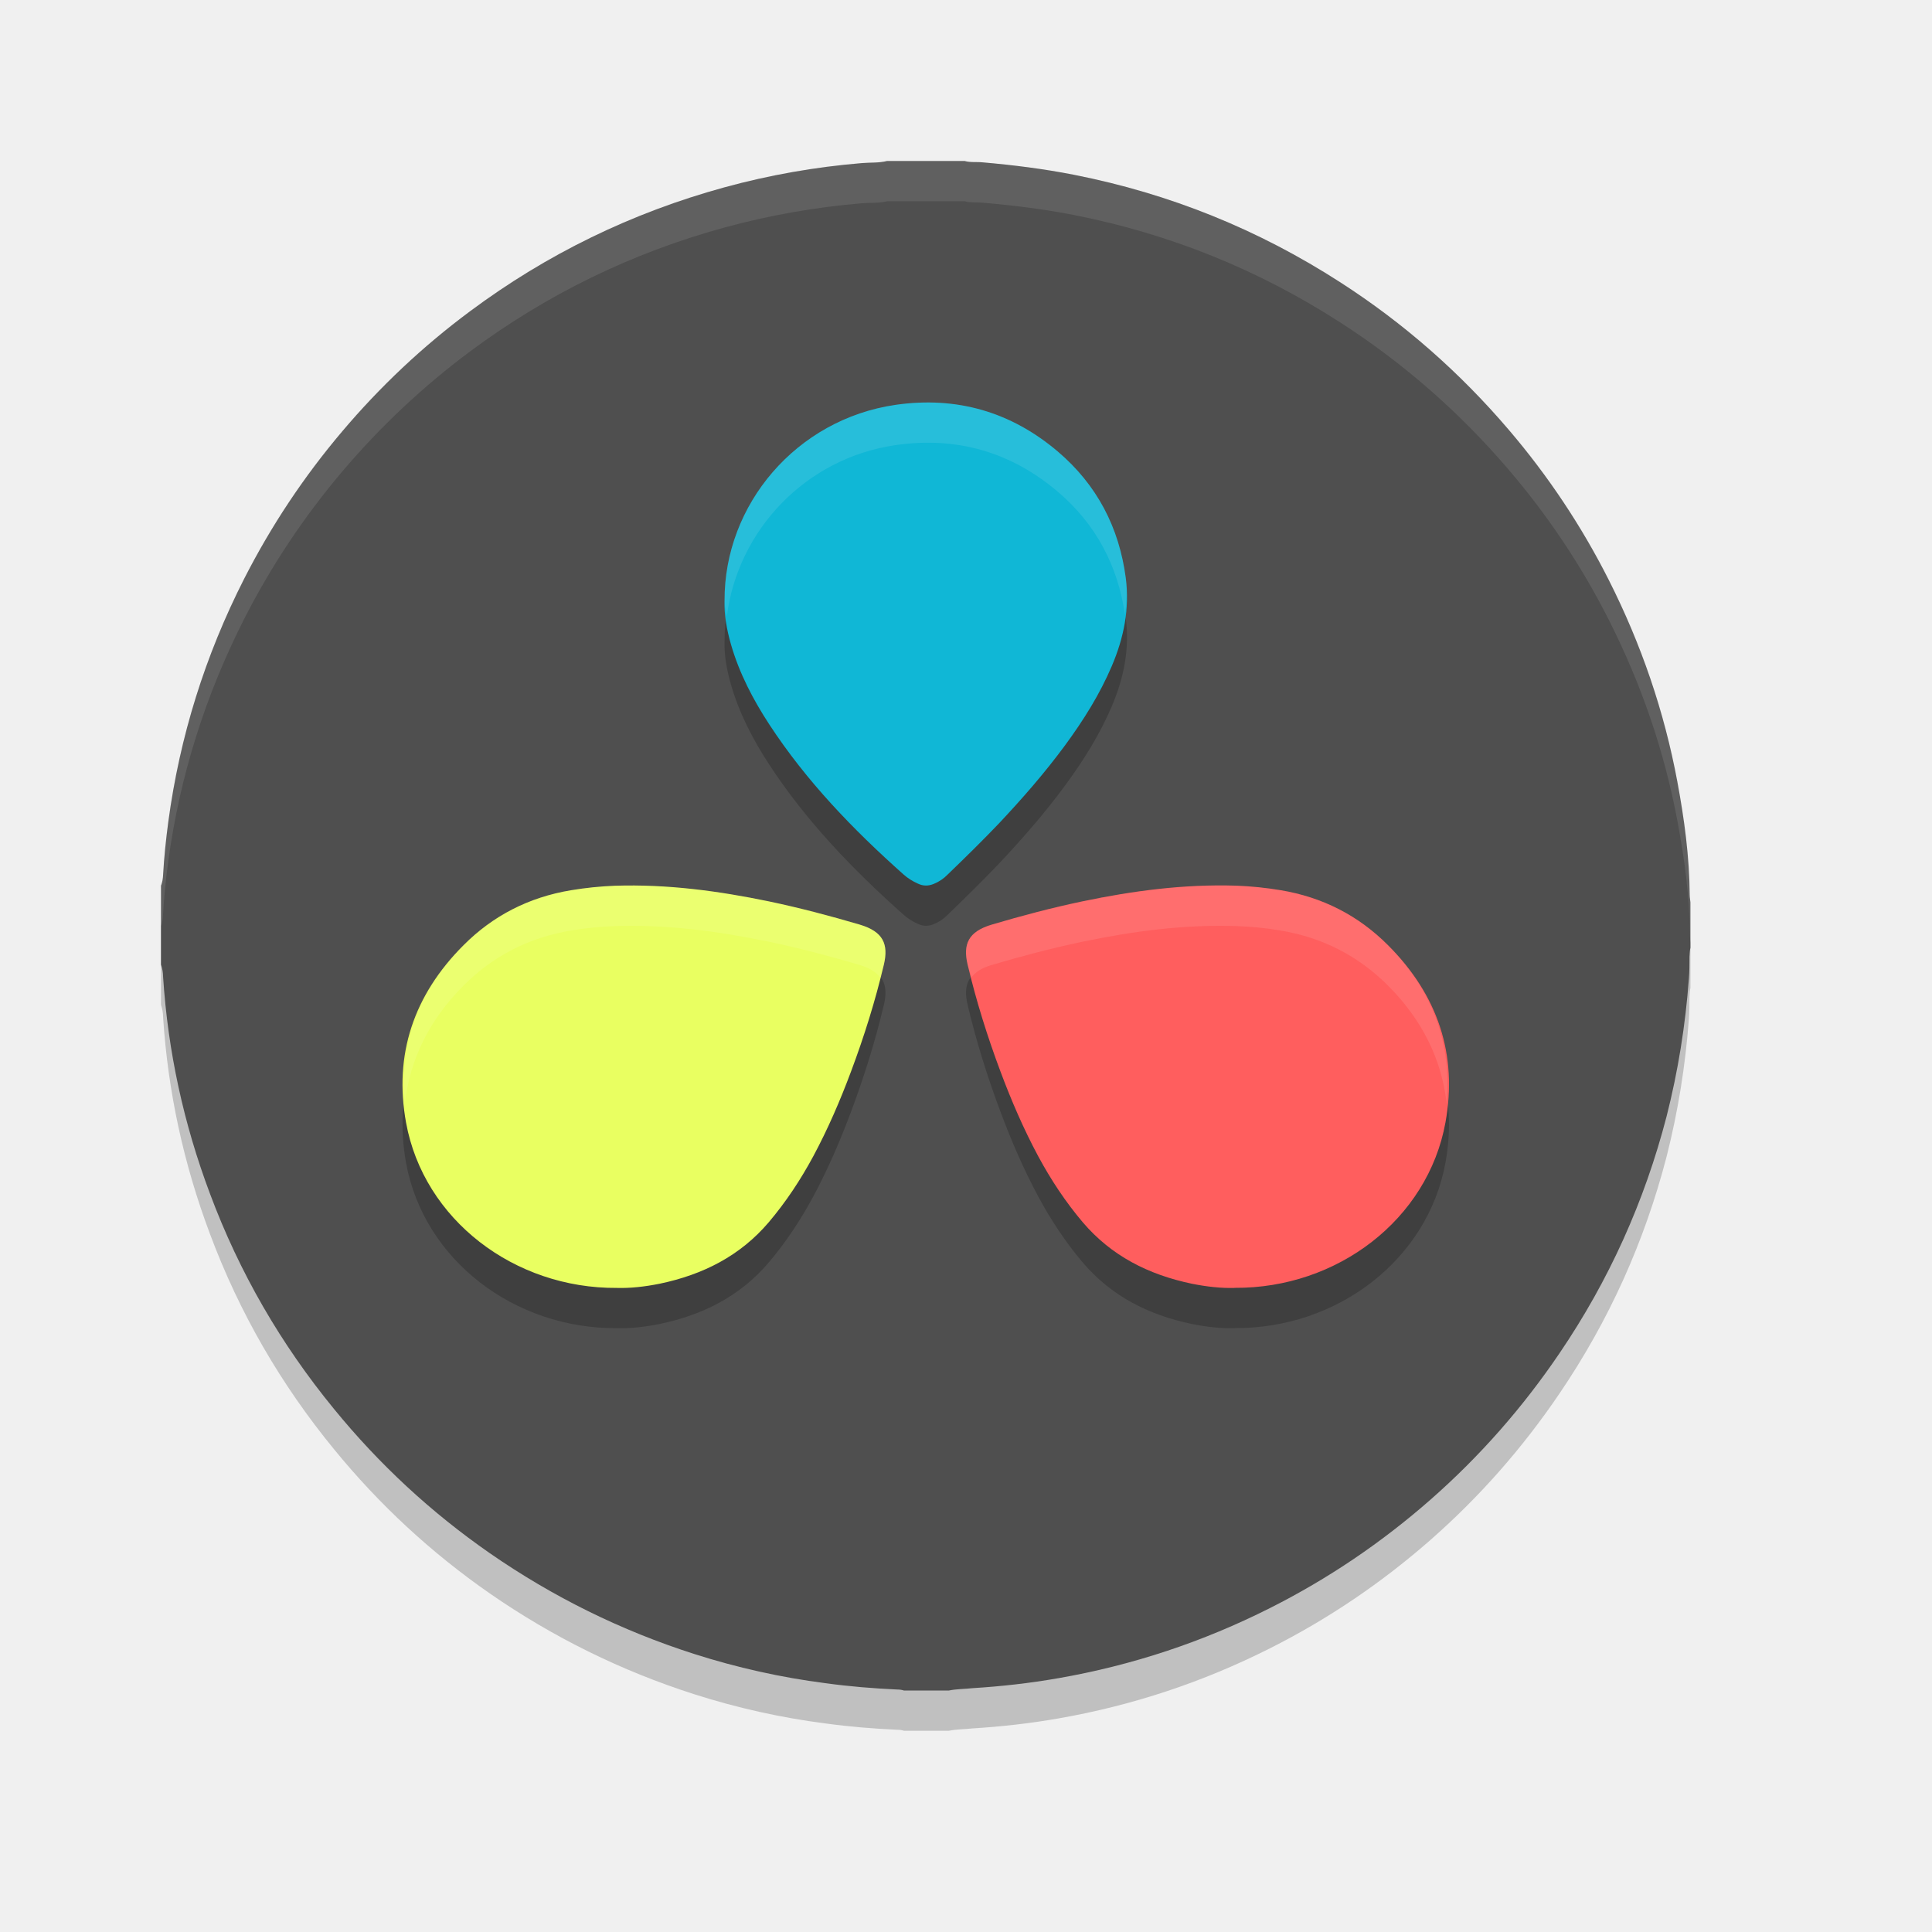
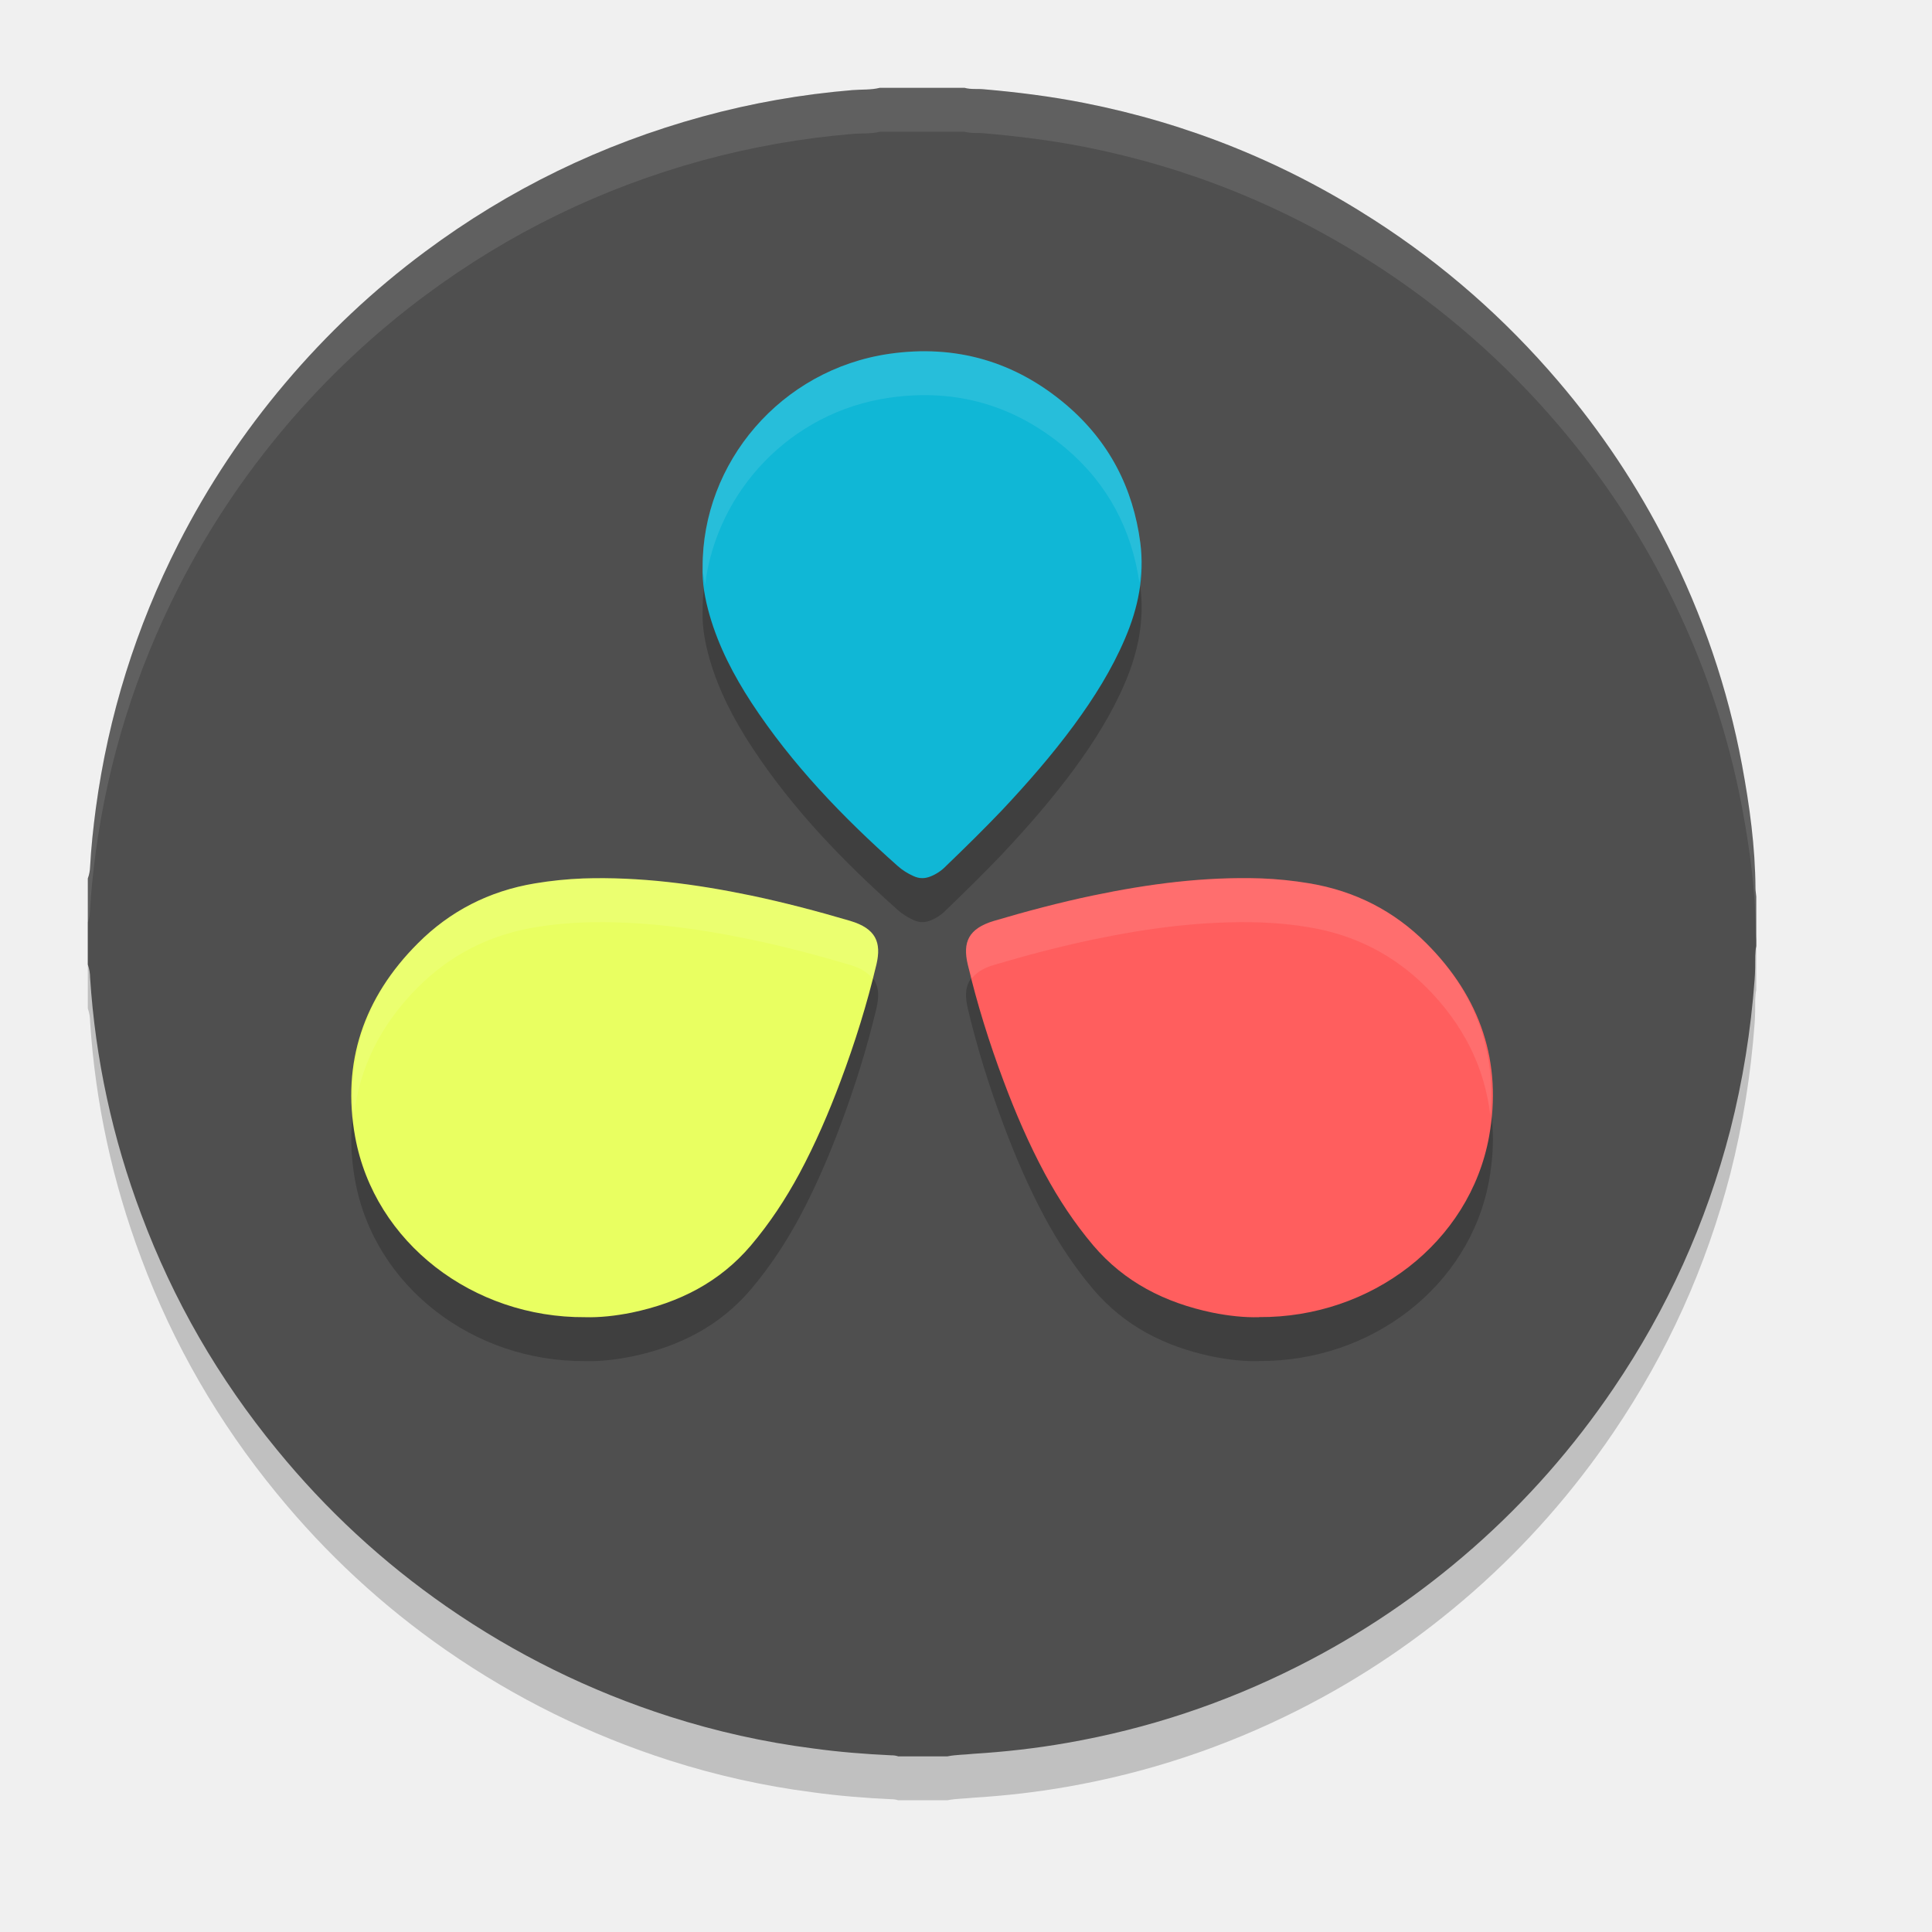
- <svg xmlns="http://www.w3.org/2000/svg" width="24" height="24" version="1.1">
-   <path style="opacity:0.2" d="m 11.791,21.5 -0.563,0 c -0.026,-0.009 -0.052,-0.012 -0.079,-0.012 C 10.848,21.474 10.549,21.45 10.253,21.409 9.7,21.338 9.155,21.216 8.626,21.047 7.716,20.756 6.869,20.338 6.084,19.794 5.356,19.288 4.712,18.692 4.151,18.005 3.489,17.198 2.974,16.308 2.609,15.33 2.282,14.461 2.086,13.562 2.026,12.634 2.026,12.584 2.017,12.533 2,12.483 L 2,11.503 C 2.017,11.459 2.024,11.414 2.026,11.369 2.038,11.147 2.062,10.925 2.091,10.706 2.234,9.646 2.549,8.642 3.033,7.69 3.368,7.033 3.773,6.423 4.251,5.859 4.723,5.301 5.253,4.802 5.84,4.366 6.797,3.654 7.85,3.142 9,2.827 9.558,2.674 10.129,2.574 10.706,2.526 c 0.103,-0.009 0.21,0 0.313,-0.026 l 0.964,0 c 0.074,0.021 0.15,0.009 0.224,0.017 0.382,0.033 0.762,0.081 1.138,0.155 1.186,0.234 2.286,0.678 3.303,1.334 0.79,0.508 1.487,1.121 2.096,1.835 0.489,0.573 0.904,1.196 1.243,1.868 0.401,0.795 0.687,1.627 0.85,2.503 0.086,0.463 0.15,0.931 0.153,1.403 0,0.031 0.007,0.065 0.009,0.095 l 0,0.563 c -0.009,0.036 -0.009,0.074 -0.012,0.112 0,0.091 0,0.182 -0.007,0.272 -0.043,0.578 -0.134,1.148 -0.277,1.711 -0.274,1.057 -0.716,2.038 -1.33,2.942 -0.456,0.673 -0.988,1.279 -1.599,1.816 -0.609,0.535 -1.275,0.986 -1.998,1.35 -0.833,0.42 -1.709,0.711 -2.628,0.871 -0.353,0.062 -0.709,0.102 -1.067,0.124 -0.094,0.011 -0.195,0.009 -0.293,0.029 z" />
-   <path style="fill:#4f4f4f" d="m 11.791,21 -0.563,0 c -0.026,-0.009 -0.052,-0.012 -0.079,-0.012 C 10.848,20.974 10.549,20.95 10.253,20.909 9.7,20.838 9.155,20.716 8.626,20.547 7.716,20.256 6.869,19.838 6.084,19.294 5.356,18.788 4.712,18.192 4.151,17.505 3.489,16.698 2.974,15.808 2.609,14.83 2.282,13.961 2.086,13.062 2.026,12.134 2.026,12.084 2.017,12.033 2,11.983 L 2,11.003 C 2.017,10.959 2.024,10.914 2.026,10.869 2.038,10.647 2.062,10.425 2.091,10.206 2.234,9.146 2.549,8.142 3.033,7.19 3.368,6.533 3.773,5.923 4.251,5.359 4.723,4.801 5.253,4.302 5.84,3.866 6.797,3.154 7.85,2.642 9,2.327 9.558,2.174 10.129,2.074 10.706,2.026 c 0.103,-0.009 0.21,0 0.313,-0.026 l 0.964,0 c 0.074,0.021 0.15,0.009 0.224,0.017 0.382,0.033 0.762,0.081 1.138,0.155 1.186,0.234 2.286,0.678 3.303,1.334 0.79,0.508 1.487,1.121 2.096,1.835 0.489,0.573 0.904,1.196 1.243,1.868 0.401,0.795 0.687,1.627 0.85,2.503 0.086,0.463 0.15,0.931 0.153,1.403 0,0.031 0.007,0.065 0.009,0.095 l 0,0.563 c -0.009,0.036 -0.009,0.074 -0.012,0.112 0,0.091 0,0.182 -0.007,0.272 -0.043,0.578 -0.134,1.148 -0.277,1.711 -0.274,1.057 -0.716,2.038 -1.33,2.942 -0.456,0.673 -0.988,1.279 -1.599,1.816 -0.609,0.535 -1.275,0.986 -1.998,1.35 -0.833,0.42 -1.709,0.711 -2.628,0.871 -0.353,0.062 -0.709,0.102 -1.067,0.124 -0.094,0.011 -0.195,0.009 -0.293,0.029 z" />
-   <path style="opacity:0.2" d="m 7.664,16.499 c 0.163,0.005 0.346,-0.015 0.53,-0.052 0.542,-0.113 1.002,-0.348 1.356,-0.764 0.215,-0.254 0.396,-0.529 0.552,-0.818 0.183,-0.341 0.336,-0.696 0.47,-1.055 0.163,-0.435 0.302,-0.879 0.408,-1.328 0.059,-0.252 -0.007,-0.409 -0.299,-0.496 C 10.31,11.877 9.936,11.778 9.555,11.698 8.924,11.567 8.288,11.482 7.64,11.503 c -0.183,0.007 -0.366,0.026 -0.547,0.056 -0.525,0.087 -0.97,0.317 -1.334,0.682 -0.621,0.62 -0.868,1.361 -0.715,2.204 0.22,1.206 1.344,2.063 2.62,2.054 z" />
-   <path style="fill:#e9ff61" d="m 7.664,15.999 c 0.163,0.005 0.346,-0.015 0.53,-0.052 0.542,-0.113 1.002,-0.348 1.356,-0.764 0.215,-0.254 0.396,-0.529 0.552,-0.818 0.183,-0.341 0.336,-0.696 0.47,-1.055 0.163,-0.435 0.302,-0.879 0.408,-1.328 0.059,-0.252 -0.007,-0.409 -0.299,-0.496 C 10.31,11.377 9.936,11.278 9.555,11.198 8.924,11.067 8.288,10.982 7.64,11.003 c -0.183,0.007 -0.366,0.026 -0.547,0.056 -0.525,0.087 -0.97,0.317 -1.334,0.682 -0.621,0.62 -0.868,1.361 -0.715,2.204 0.22,1.206 1.344,2.063 2.62,2.054 z" />
-   <path style="opacity:0.2" d="m 9.001,7.961 c -0.007,0.171 0.026,0.359 0.08,0.546 0.103,0.357 0.274,0.684 0.476,0.993 0.459,0.702 1.038,1.303 1.666,1.862 0.051,0.046 0.113,0.085 0.178,0.114 0.066,0.032 0.131,0.032 0.199,0.004 0.066,-0.027 0.124,-0.066 0.173,-0.117 0.218,-0.21 0.433,-0.421 0.64,-0.638 0.29,-0.309 0.567,-0.626 0.818,-0.967 0.227,-0.309 0.431,-0.633 0.581,-0.986 C 13.961,8.422 14.034,8.061 13.985,7.681 13.903,7.055 13.629,6.524 13.139,6.108 12.56,5.617 11.885,5.42 11.126,5.529 9.891,5.708 8.996,6.769 9.001,7.961 Z" />
-   <path style="fill:#10b7d6" d="m 9.001,7.461 c -0.007,0.171 0.026,0.359 0.08,0.546 0.103,0.357 0.274,0.684 0.476,0.993 0.459,0.702 1.038,1.303 1.666,1.862 0.051,0.046 0.113,0.085 0.178,0.114 0.066,0.032 0.131,0.032 0.199,0.004 0.066,-0.027 0.124,-0.066 0.173,-0.117 0.218,-0.21 0.433,-0.421 0.64,-0.638 0.29,-0.309 0.567,-0.626 0.818,-0.967 0.227,-0.309 0.431,-0.633 0.581,-0.986 C 13.961,7.922 14.034,7.561 13.985,7.181 13.903,6.555 13.629,6.024 13.139,5.608 12.56,5.117 11.885,4.92 11.126,5.029 9.891,5.208 8.996,6.269 9.001,7.461 Z" />
-   <path style="opacity:0.2" d="m 15.336,16.499 c -0.163,0.005 -0.346,-0.015 -0.53,-0.052 -0.542,-0.113 -1.002,-0.348 -1.356,-0.764 -0.215,-0.254 -0.396,-0.529 -0.552,-0.818 -0.183,-0.341 -0.336,-0.696 -0.47,-1.055 -0.163,-0.435 -0.302,-0.879 -0.408,-1.328 -0.059,-0.252 0.007,-0.409 0.299,-0.496 0.371,-0.11 0.745,-0.209 1.126,-0.289 0.631,-0.132 1.267,-0.216 1.915,-0.195 0.183,0.007 0.366,0.026 0.547,0.056 0.525,0.087 0.97,0.317 1.334,0.682 0.621,0.62 0.868,1.361 0.715,2.204 -0.22,1.206 -1.344,2.063 -2.62,2.054 z" />
-   <path style="fill:#ff5e5e" d="m 15.336,15.999 c -0.163,0.005 -0.346,-0.015 -0.53,-0.052 -0.542,-0.113 -1.002,-0.348 -1.356,-0.764 -0.215,-0.254 -0.396,-0.529 -0.552,-0.818 -0.183,-0.341 -0.336,-0.696 -0.47,-1.055 -0.163,-0.435 -0.302,-0.879 -0.408,-1.328 -0.059,-0.252 0.007,-0.409 0.299,-0.496 0.371,-0.11 0.745,-0.209 1.126,-0.289 0.631,-0.132 1.267,-0.216 1.915,-0.195 0.183,0.007 0.366,0.026 0.547,0.056 0.525,0.087 0.97,0.317 1.334,0.682 0.621,0.62 0.868,1.361 0.715,2.204 -0.22,1.206 -1.344,2.063 -2.62,2.054 z" />
-   <path style="opacity:0.1;fill:#ffffff" d="m 11.02,2 c -0.103,0.026 -0.21,0.016 -0.312,0.025 C 10.13,2.073 9.558,2.174 9,2.326 7.85,2.641 6.797,3.154 5.84,3.865 5.253,4.302 4.723,4.801 4.25,5.359 3.773,5.923 3.367,6.533 3.033,7.189 2.549,8.142 2.233,9.146 2.09,10.205 2.061,10.424 2.037,10.647 2.025,10.869 2.023,10.914 2.017,10.959 2,11.002 l 0,0.5 c 0.017,-0.043 0.023,-0.088 0.025,-0.133 0.012,-0.222 0.035,-0.445 0.064,-0.664 C 2.233,9.646 2.549,8.642 3.033,7.689 3.367,7.033 3.773,6.423 4.25,5.859 4.723,5.301 5.253,4.802 5.84,4.365 6.797,3.654 7.85,3.141 9,2.826 9.558,2.674 10.13,2.573 10.707,2.525 10.81,2.516 10.917,2.526 11.02,2.5 l 0.963,0 c 0.074,0.021 0.151,0.01 0.225,0.018 0.382,0.033 0.762,0.08 1.139,0.154 1.186,0.234 2.286,0.678 3.303,1.334 0.79,0.508 1.487,1.121 2.096,1.834 0.489,0.573 0.905,1.197 1.244,1.869 0.401,0.795 0.687,1.626 0.85,2.502 0.086,0.463 0.15,0.93 0.152,1.402 0,0.031 0.007,0.065 0.01,0.096 l 0,-0.5 c -0.002,-0.031 -0.01,-0.064 -0.01,-0.096 -0.002,-0.472 -0.067,-0.94 -0.152,-1.402 C 20.675,8.835 20.389,8.004 19.988,7.209 19.649,6.536 19.234,5.913 18.744,5.34 18.136,4.626 17.439,4.014 16.648,3.506 15.632,2.85 14.532,2.406 13.346,2.172 12.969,2.098 12.589,2.051 12.207,2.018 12.133,2.01 12.056,2.021 11.982,2 l -0.963,0 z" />
-   <path style="opacity:0.1;fill:#ffffff" d="m 7.641,11.004 c -0.183,0.007 -0.366,0.024 -0.547,0.055 -0.525,0.087 -0.97,0.318 -1.334,0.682 -0.559,0.559 -0.797,1.22 -0.73,1.961 0.063,-0.539 0.3,-1.031 0.73,-1.461 0.364,-0.364 0.809,-0.595 1.334,-0.682 0.181,-0.031 0.364,-0.048 0.547,-0.055 0.649,-0.021 1.283,0.064 1.914,0.195 0.381,0.08 0.756,0.179 1.127,0.289 0.124,0.037 0.2,0.088 0.25,0.152 0.014,-0.053 0.036,-0.105 0.049,-0.158 0.059,-0.252 -0.007,-0.407 -0.299,-0.494 C 10.311,11.378 9.936,11.279 9.555,11.199 8.924,11.068 8.289,10.983 7.641,11.004 Z" />
-   <path style="opacity:0.1;fill:#ffffff" d="m 11.68,5.004 c -0.179,-0.011 -0.363,-0.002 -0.553,0.025 C 9.892,5.208 8.995,6.27 9,7.461 8.998,7.522 9.023,7.592 9.029,7.656 9.164,6.594 9.999,5.692 11.127,5.529 c 0.759,-0.11 1.433,0.087 2.012,0.578 0.478,0.406 0.747,0.923 0.836,1.529 0.018,-0.149 0.03,-0.3 0.01,-0.455 C 13.902,6.555 13.628,6.024 13.139,5.607 12.704,5.239 12.217,5.036 11.68,5.004 Z" />
-   <path style="opacity:0.1;fill:#ffffff" d="m 15.359,11.004 c -0.649,-0.021 -1.283,0.064 -1.914,0.195 -0.381,0.08 -0.756,0.179 -1.127,0.289 -0.292,0.087 -0.358,0.243 -0.299,0.494 0.013,0.053 0.035,0.105 0.049,0.158 0.05,-0.064 0.126,-0.116 0.25,-0.152 0.371,-0.11 0.746,-0.209 1.127,-0.289 0.631,-0.132 1.266,-0.216 1.914,-0.195 0.183,0.007 0.366,0.024 0.547,0.055 0.525,0.087 0.97,0.318 1.334,0.682 0.43,0.43 0.668,0.922 0.73,1.461 0.066,-0.741 -0.171,-1.402 -0.73,-1.961 -0.364,-0.364 -0.809,-0.595 -1.334,-0.682 -0.181,-0.031 -0.364,-0.048 -0.547,-0.055 z" />
+ <svg xmlns="http://www.w3.org/2000/svg" width="22" height="22" version="1.1">
+   <path style="opacity:0.2" d="m 10.791,20.5 -0.563,0 c -0.026,-0.009 -0.052,-0.012 -0.079,-0.012 C 9.848,20.474 9.549,20.45 9.253,20.409 8.7,20.338 8.155,20.216 7.626,20.047 6.716,19.756 5.869,19.338 5.084,18.794 4.356,18.288 3.712,17.692 3.151,17.005 2.489,16.198 1.974,15.308 1.609,14.33 1.282,13.461 1.086,12.562 1.026,11.634 1.026,11.584 1.017,11.533 1,11.483 L 1,10.503 C 1.017,10.459 1.024,10.414 1.026,10.369 1.038,10.147 1.062,9.925 1.091,9.706 1.234,8.646 1.549,7.642 2.033,6.69 2.368,6.033 2.773,5.423 3.251,4.859 3.723,4.301 4.253,3.802 4.84,3.366 5.797,2.654 6.85,2.142 8,1.827 8.558,1.674 9.129,1.574 9.706,1.526 c 0.103,-0.009 0.21,0 0.313,-0.026 l 0.964,0 c 0.074,0.021 0.15,0.009 0.224,0.017 0.382,0.033 0.762,0.081 1.138,0.155 1.186,0.234 2.286,0.678 3.303,1.334 0.79,0.508 1.487,1.121 2.096,1.835 0.489,0.573 0.904,1.196 1.243,1.868 0.401,0.795 0.687,1.627 0.85,2.503 0.086,0.463 0.15,0.931 0.153,1.403 0,0.031 0.007,0.065 0.009,0.095 l 0,0.563 c -0.009,0.036 -0.009,0.074 -0.012,0.112 0,0.091 0,0.182 -0.007,0.272 -0.043,0.578 -0.134,1.148 -0.277,1.711 -0.274,1.057 -0.716,2.038 -1.33,2.942 -0.456,0.673 -0.988,1.279 -1.599,1.816 -0.609,0.535 -1.275,0.986 -1.998,1.35 -0.833,0.42 -1.709,0.711 -2.628,0.871 -0.353,0.062 -0.709,0.102 -1.067,0.124 -0.094,0.011 -0.195,0.009 -0.293,0.029 z" />
+   <path style="fill:#4f4f4f" d="m 10.791,20 -0.563,0 c -0.026,-0.009 -0.052,-0.012 -0.079,-0.012 C 9.848,19.974 9.549,19.95 9.253,19.909 8.7,19.838 8.155,19.716 7.626,19.547 6.716,19.256 5.869,18.838 5.084,18.294 4.356,17.788 3.712,17.192 3.151,16.505 2.489,15.698 1.974,14.808 1.609,13.83 1.282,12.961 1.086,12.062 1.026,11.134 1.026,11.084 1.017,11.033 1,10.983 L 1,10.003 C 1.017,9.959 1.024,9.914 1.026,9.869 1.038,9.647 1.062,9.425 1.091,9.206 1.234,8.146 1.549,7.142 2.033,6.19 2.368,5.533 2.773,4.923 3.251,4.359 3.723,3.801 4.253,3.302 4.84,2.866 5.797,2.154 6.85,1.642 8,1.327 8.558,1.174 9.129,1.074 9.706,1.026 c 0.103,-0.009 0.21,0 0.313,-0.026 l 0.964,0 c 0.074,0.021 0.15,0.009 0.224,0.017 0.382,0.033 0.762,0.081 1.138,0.155 1.186,0.234 2.286,0.678 3.303,1.334 0.79,0.508 1.487,1.121 2.096,1.835 0.489,0.573 0.904,1.196 1.243,1.868 0.401,0.795 0.687,1.627 0.85,2.503 0.086,0.463 0.15,0.931 0.153,1.403 0,0.031 0.007,0.065 0.009,0.095 l 0,0.563 c -0.009,0.036 -0.009,0.074 -0.012,0.112 0,0.091 0,0.182 -0.007,0.272 -0.043,0.578 -0.134,1.148 -0.277,1.711 -0.274,1.057 -0.716,2.038 -1.33,2.942 -0.456,0.673 -0.988,1.279 -1.599,1.816 -0.609,0.535 -1.275,0.986 -1.998,1.35 -0.833,0.42 -1.709,0.711 -2.628,0.871 -0.353,0.062 -0.709,0.102 -1.067,0.124 -0.094,0.011 -0.195,0.009 -0.293,0.029 z" />
+   <path style="opacity:0.2" d="m 6.664,15.499 c 0.163,0.005 0.346,-0.015 0.53,-0.052 0.542,-0.113 1.002,-0.348 1.356,-0.764 0.215,-0.254 0.396,-0.529 0.552,-0.818 0.183,-0.341 0.336,-0.696 0.47,-1.055 0.163,-0.435 0.302,-0.879 0.408,-1.328 0.059,-0.252 -0.007,-0.409 -0.299,-0.496 C 9.31,10.877 8.936,10.778 8.555,10.698 7.924,10.567 7.288,10.482 6.64,10.503 c -0.183,0.007 -0.366,0.026 -0.547,0.056 -0.525,0.087 -0.97,0.317 -1.334,0.682 -0.621,0.62 -0.868,1.361 -0.715,2.204 0.22,1.206 1.344,2.063 2.62,2.054 z" />
+   <path style="fill:#e9ff61" d="m 6.664,14.999 c 0.163,0.005 0.346,-0.015 0.53,-0.052 0.542,-0.113 1.002,-0.348 1.356,-0.764 0.215,-0.254 0.396,-0.529 0.552,-0.818 0.183,-0.341 0.336,-0.696 0.47,-1.055 0.163,-0.435 0.302,-0.879 0.408,-1.328 0.059,-0.252 -0.007,-0.409 -0.299,-0.496 C 9.31,10.377 8.936,10.278 8.555,10.198 7.924,10.067 7.288,9.982 6.64,10.003 c -0.183,0.007 -0.366,0.026 -0.547,0.056 -0.525,0.087 -0.97,0.317 -1.334,0.682 -0.621,0.62 -0.868,1.361 -0.715,2.204 0.22,1.206 1.344,2.063 2.62,2.054 z" />
+   <path style="opacity:0.2" d="m 8.001,6.961 c -0.007,0.171 0.026,0.359 0.08,0.546 0.103,0.357 0.274,0.684 0.476,0.993 0.459,0.702 1.038,1.303 1.666,1.862 0.051,0.046 0.113,0.085 0.178,0.114 0.066,0.032 0.131,0.032 0.199,0.004 0.066,-0.027 0.124,-0.066 0.173,-0.117 0.218,-0.21 0.433,-0.421 0.64,-0.638 0.29,-0.309 0.567,-0.626 0.818,-0.967 0.227,-0.309 0.431,-0.633 0.581,-0.986 C 12.961,7.422 13.034,7.061 12.985,6.681 12.903,6.055 12.629,5.524 12.139,5.108 11.56,4.617 10.885,4.42 10.126,4.529 8.891,4.708 7.996,5.769 8.001,6.961 Z" />
+   <path style="fill:#10b7d6" d="M 8.001,6.461 C 7.994,6.632 8.027,6.82 8.081,7.007 8.184,7.364 8.355,7.691 8.556,8 9.016,8.702 9.594,9.303 10.222,9.861 c 0.051,0.046 0.113,0.085 0.178,0.114 0.066,0.032 0.131,0.032 0.199,0.004 0.066,-0.027 0.124,-0.066 0.173,-0.117 0.218,-0.21 0.433,-0.421 0.64,-0.638 0.29,-0.309 0.567,-0.626 0.818,-0.967 0.227,-0.309 0.431,-0.633 0.581,-0.986 C 12.961,6.922 13.034,6.561 12.985,6.181 12.903,5.555 12.629,5.024 12.139,4.608 11.56,4.117 10.885,3.92 10.126,4.029 8.891,4.208 7.996,5.269 8.001,6.461 Z" />
+   <path style="opacity:0.2" d="m 14.336,15.499 c -0.163,0.005 -0.346,-0.015 -0.53,-0.052 -0.542,-0.113 -1.002,-0.348 -1.356,-0.764 -0.215,-0.254 -0.396,-0.529 -0.552,-0.818 -0.183,-0.341 -0.336,-0.696 -0.47,-1.055 -0.163,-0.435 -0.302,-0.879 -0.408,-1.328 -0.059,-0.252 0.007,-0.409 0.299,-0.496 0.371,-0.11 0.745,-0.209 1.126,-0.289 0.631,-0.132 1.267,-0.216 1.915,-0.195 0.183,0.007 0.366,0.026 0.547,0.056 0.525,0.087 0.97,0.317 1.334,0.682 0.621,0.62 0.868,1.361 0.715,2.204 -0.22,1.206 -1.344,2.063 -2.62,2.054 z" />
+   <path style="fill:#ff5e5e" d="m 14.336,14.999 c -0.163,0.005 -0.346,-0.015 -0.53,-0.052 -0.542,-0.113 -1.002,-0.348 -1.356,-0.764 -0.215,-0.254 -0.396,-0.529 -0.552,-0.818 -0.183,-0.341 -0.336,-0.696 -0.47,-1.055 -0.163,-0.435 -0.302,-0.879 -0.408,-1.328 -0.059,-0.252 0.007,-0.409 0.299,-0.496 0.371,-0.11 0.745,-0.209 1.126,-0.289 0.631,-0.132 1.267,-0.216 1.915,-0.195 0.183,0.007 0.366,0.026 0.547,0.056 0.525,0.087 0.97,0.317 1.334,0.682 0.621,0.62 0.868,1.361 0.715,2.204 -0.22,1.206 -1.344,2.063 -2.62,2.054 z" />
+   <path style="opacity:0.1;fill:#ffffff" d="M 10.02,1 C 9.917,1.026 9.81,1.016 9.707,1.025 9.13,1.073 8.558,1.174 8,1.326 6.85,1.641 5.797,2.154 4.84,2.865 4.253,3.302 3.723,3.801 3.25,4.359 2.773,4.923 2.367,5.533 2.033,6.189 1.549,7.142 1.233,8.146 1.09,9.205 1.061,9.424 1.037,9.647 1.025,9.869 1.023,9.914 1.017,9.959 1,10.002 l 0,0.5 C 1.017,10.459 1.023,10.414 1.025,10.369 1.037,10.147 1.061,9.924 1.09,9.705 1.233,8.646 1.549,7.642 2.033,6.689 2.367,6.033 2.773,5.423 3.25,4.859 3.723,4.301 4.253,3.802 4.84,3.365 5.797,2.654 6.85,2.141 8,1.826 8.558,1.674 9.13,1.573 9.707,1.525 9.81,1.516 9.917,1.526 10.02,1.5 l 0.963,0 c 0.074,0.021 0.151,0.01 0.225,0.018 0.382,0.033 0.762,0.08 1.139,0.154 1.186,0.234 2.286,0.678 3.303,1.334 0.79,0.508 1.487,1.121 2.096,1.834 0.489,0.573 0.905,1.197 1.244,1.869 0.401,0.795 0.687,1.626 0.85,2.502 0.086,0.463 0.15,0.93 0.152,1.402 0,0.031 0.007,0.065 0.01,0.096 l 0,-0.5 c -0.002,-0.031 -0.01,-0.064 -0.01,-0.096 -0.002,-0.472 -0.067,-0.94 -0.152,-1.402 -0.163,-0.876 -0.449,-1.707 -0.85,-2.502 -0.339,-0.673 -0.755,-1.296 -1.244,-1.869 C 17.136,3.626 16.439,3.014 15.648,2.506 14.632,1.85 13.532,1.406 12.346,1.172 11.969,1.098 11.589,1.051 11.207,1.018 11.133,1.01 11.056,1.021 10.982,1 l -0.963,0 z" />
+   <path style="opacity:0.1;fill:#ffffff" d="m 6.641,10.004 c -0.183,0.007 -0.366,0.024 -0.547,0.055 -0.525,0.087 -0.97,0.318 -1.334,0.682 -0.559,0.559 -0.797,1.22 -0.73,1.961 0.063,-0.539 0.3,-1.031 0.73,-1.461 0.364,-0.364 0.809,-0.595 1.334,-0.682 0.181,-0.031 0.364,-0.048 0.547,-0.055 0.649,-0.021 1.283,0.064 1.914,0.195 0.381,0.08 0.756,0.179 1.127,0.289 0.124,0.037 0.2,0.088 0.25,0.152 0.014,-0.053 0.036,-0.105 0.049,-0.158 0.059,-0.252 -0.007,-0.407 -0.299,-0.494 C 9.311,10.378 8.936,10.279 8.555,10.199 7.924,10.068 7.289,9.983 6.641,10.004 Z" />
+   <path style="opacity:0.1;fill:#ffffff" d="m 10.68,4.004 c -0.179,-0.011 -0.363,-0.002 -0.553,0.025 C 8.892,4.208 7.995,5.27 8,6.461 7.998,6.522 8.023,6.592 8.029,6.656 8.164,5.594 8.999,4.692 10.127,4.529 c 0.759,-0.11 1.433,0.087 2.012,0.578 0.478,0.406 0.747,0.923 0.836,1.529 0.018,-0.149 0.03,-0.3 0.01,-0.455 C 12.902,5.555 12.628,5.024 12.139,4.607 11.704,4.239 11.217,4.036 10.68,4.004 Z" />
+   <path style="opacity:0.1;fill:#ffffff" d="m 14.359,10.004 c -0.649,-0.021 -1.283,0.064 -1.914,0.195 -0.381,0.08 -0.756,0.179 -1.127,0.289 -0.292,0.087 -0.358,0.243 -0.299,0.494 0.013,0.053 0.035,0.105 0.049,0.158 0.05,-0.064 0.126,-0.116 0.25,-0.152 0.371,-0.11 0.746,-0.209 1.127,-0.289 0.631,-0.132 1.266,-0.216 1.914,-0.195 0.183,0.007 0.366,0.024 0.547,0.055 0.525,0.087 0.97,0.318 1.334,0.682 0.43,0.43 0.668,0.922 0.73,1.461 0.066,-0.741 -0.171,-1.402 -0.73,-1.961 -0.364,-0.364 -0.809,-0.595 -1.334,-0.682 -0.181,-0.031 -0.364,-0.048 -0.547,-0.055 z" />
</svg>
